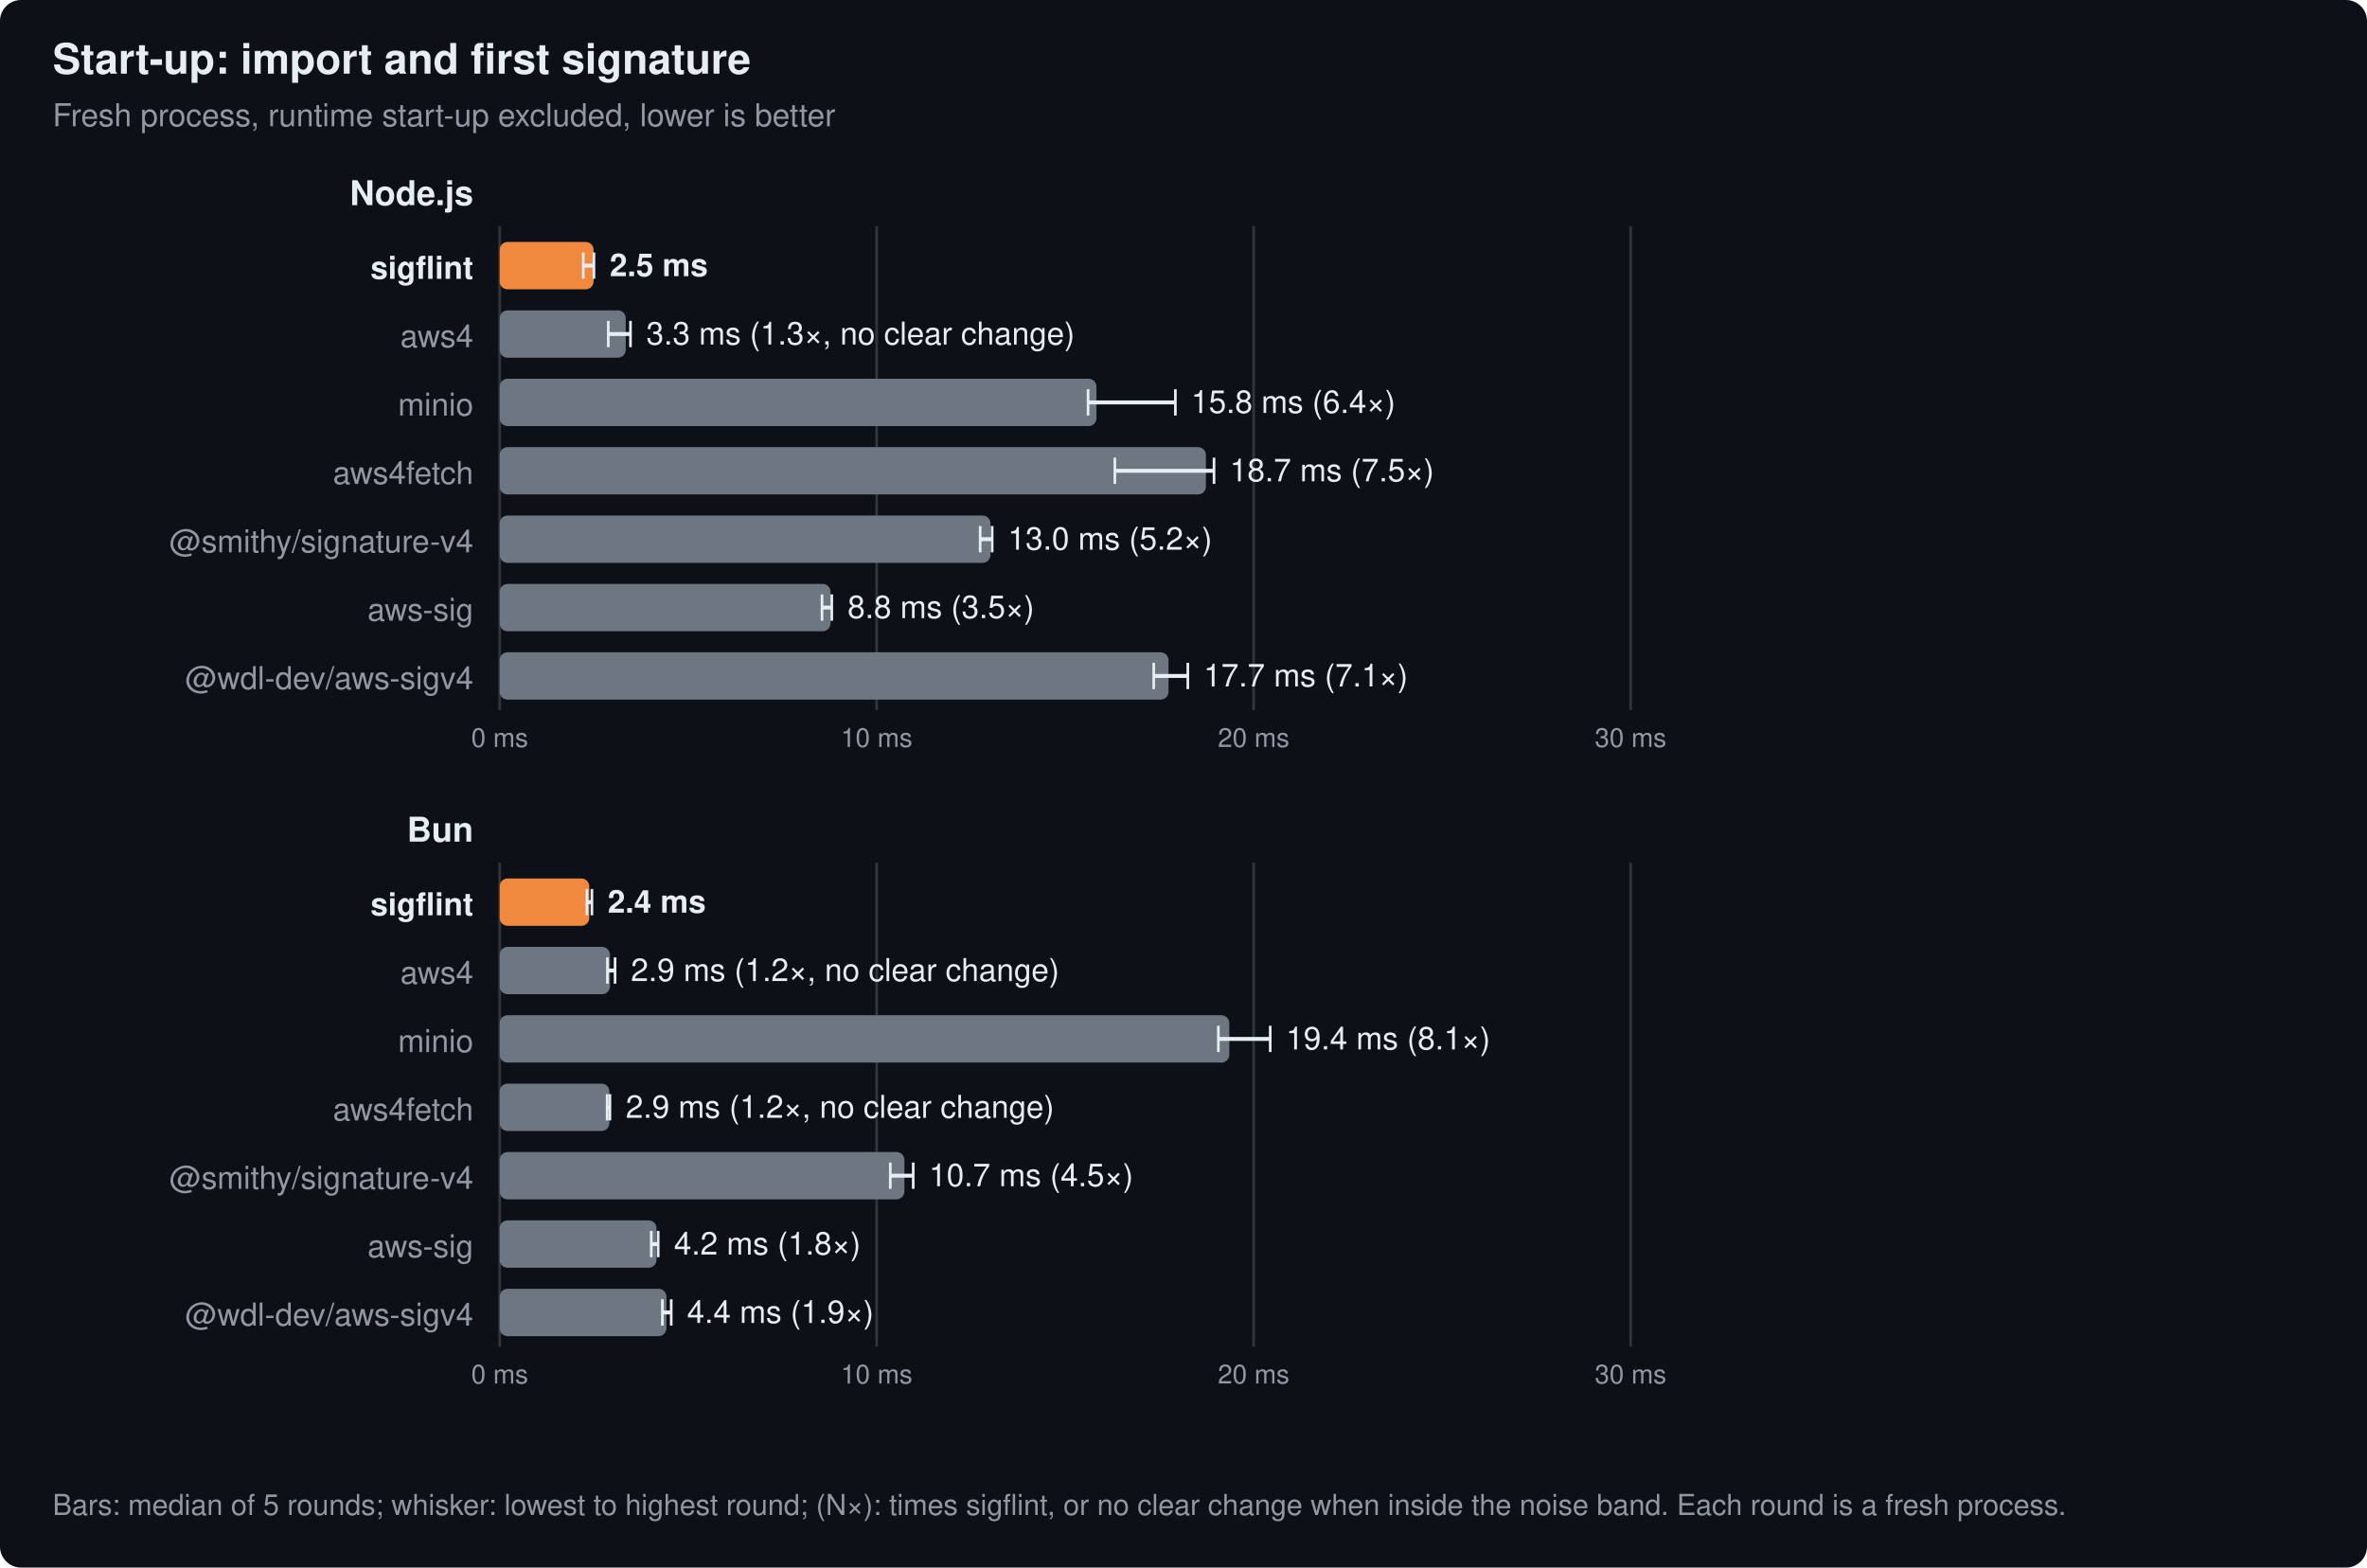
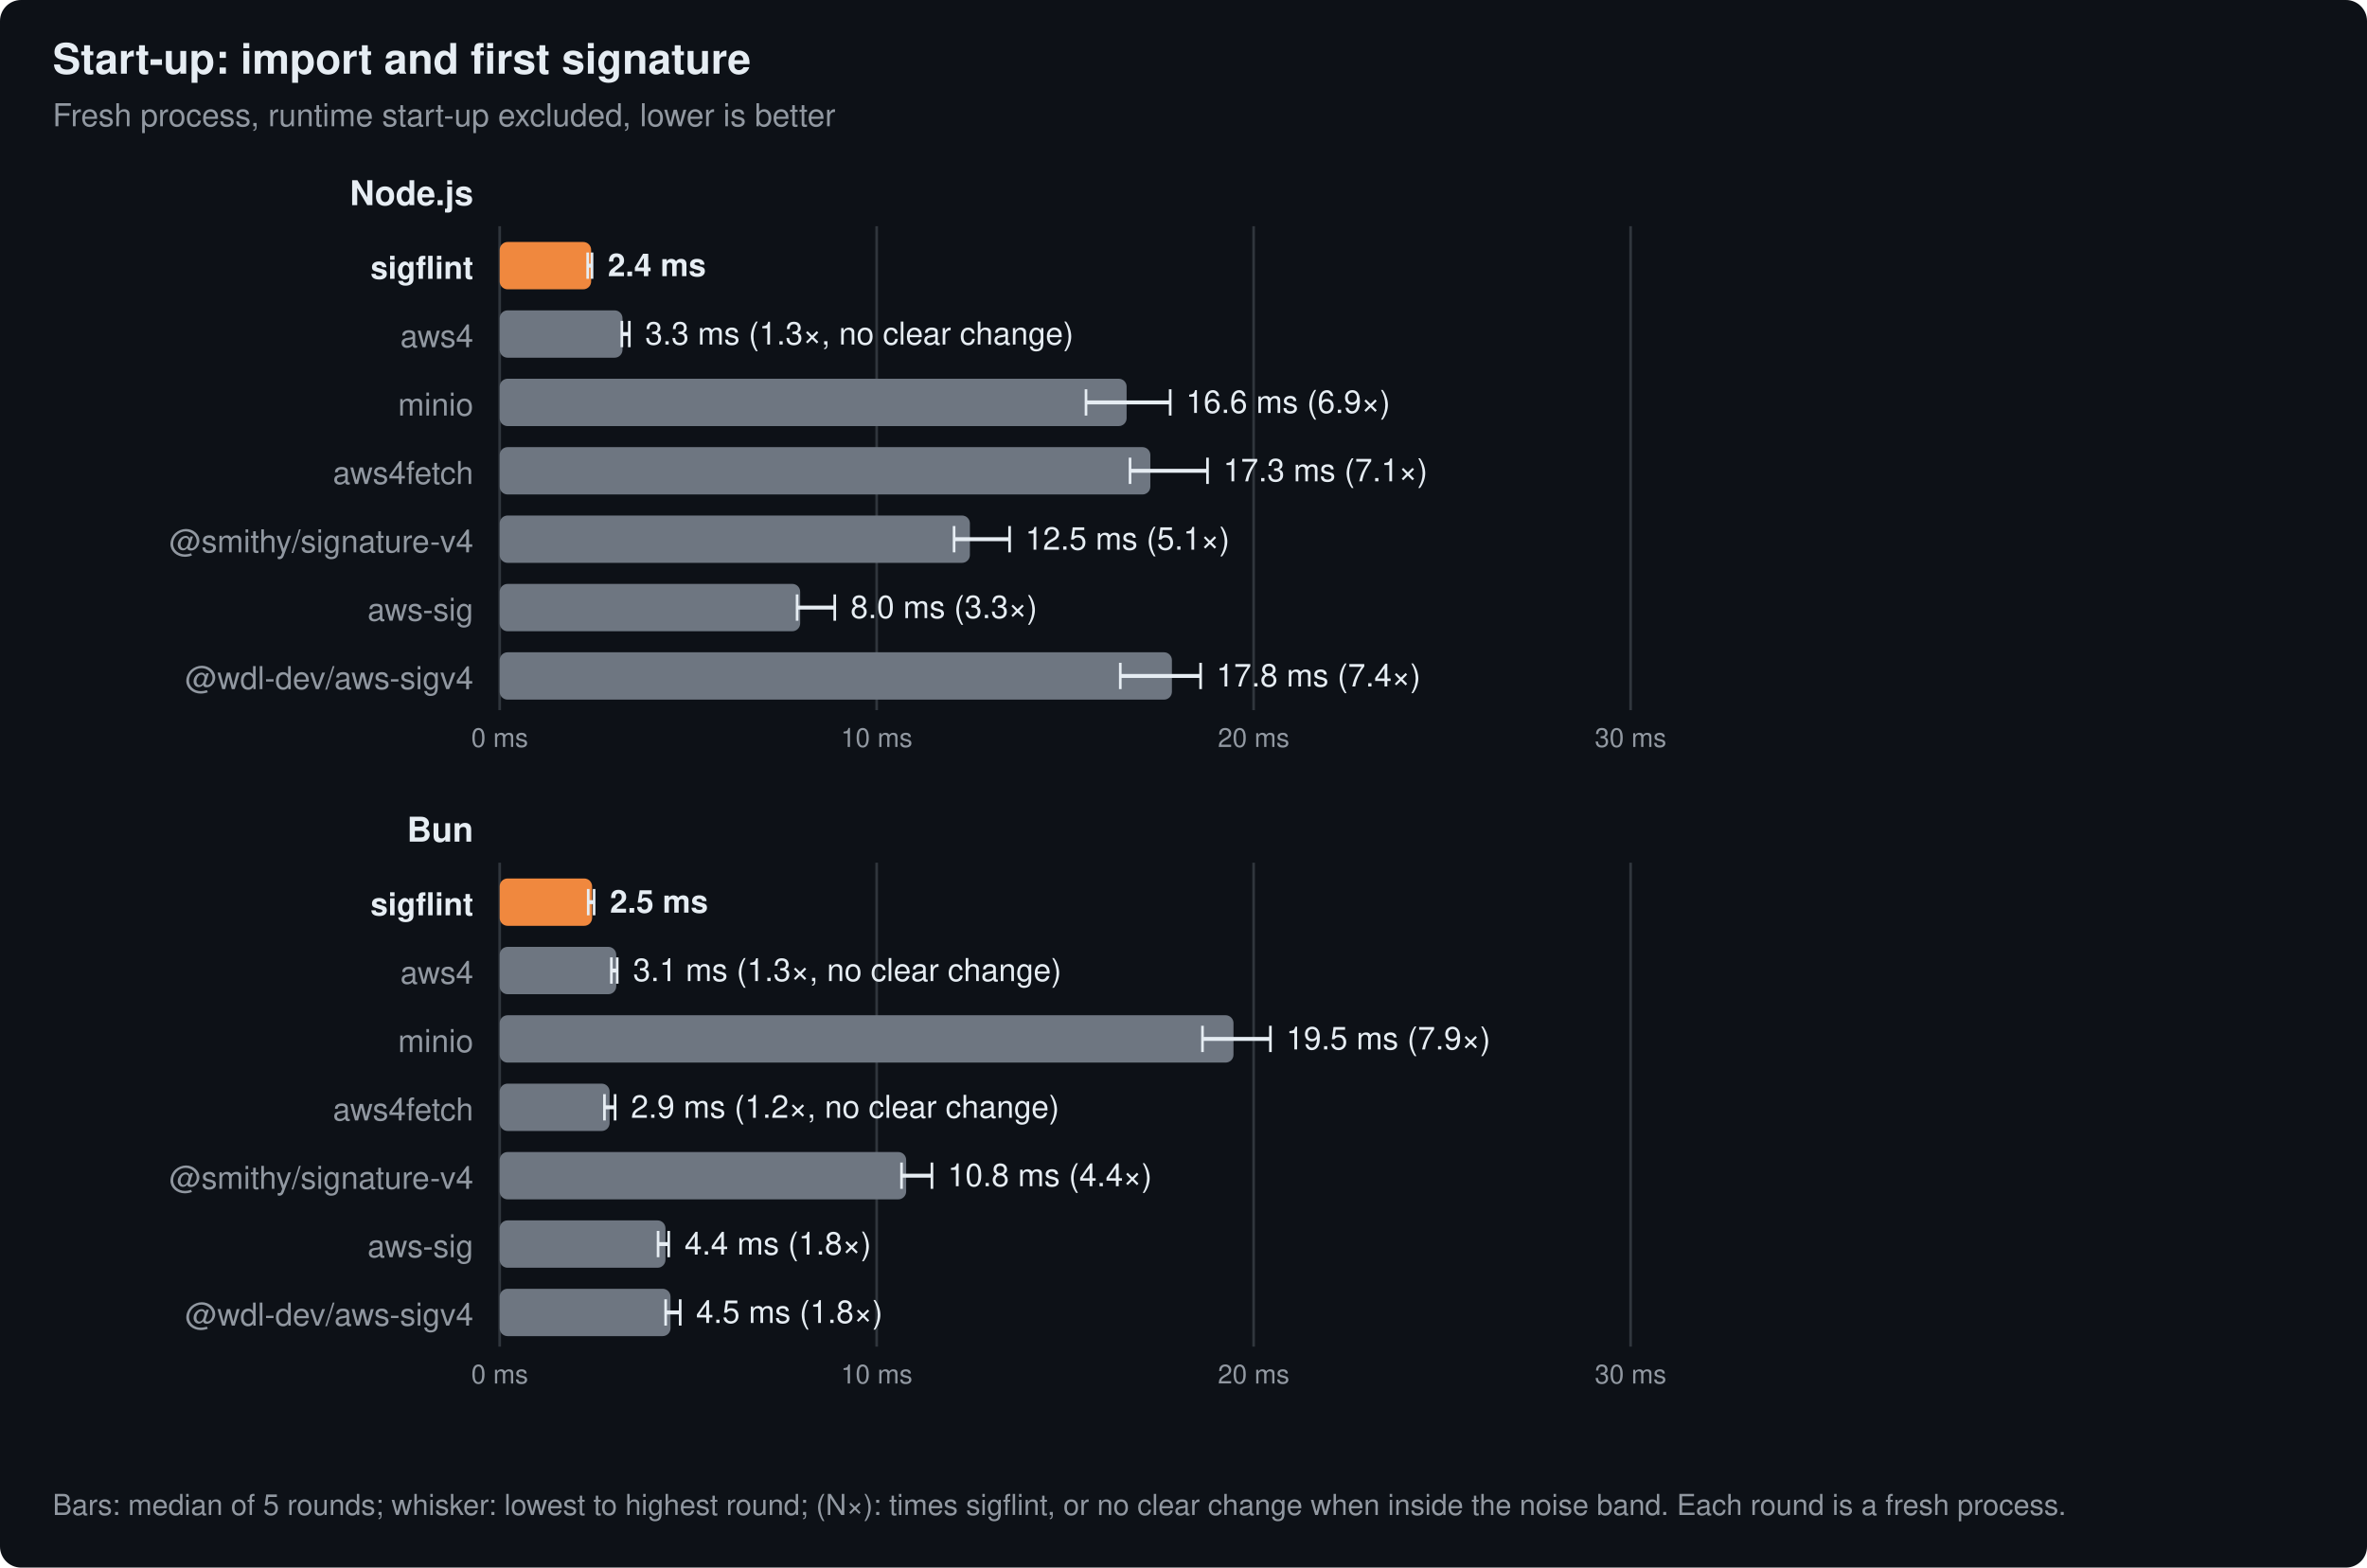
<svg xmlns="http://www.w3.org/2000/svg" width="900" height="596" viewBox="0 0 900 596" role="img" aria-labelledby="t" font-family="-apple-system,BlinkMacSystemFont,'Segoe UI',Helvetica,Arial,sans-serif">
  <rect width="900" height="596" rx="8" fill="#0d1117" />
  <text x="20" y="28" font-size="16" fill="#e6edf3" text-anchor="start" font-weight="600">Start-up: import and first signature</text>
  <text x="20" y="48" font-size="12" fill="#9198a1" text-anchor="start" font-weight="400">Fresh process, runtime start-up excluded, lower is better</text>
  <text x="180" y="78" font-size="13" fill="#e6edf3" text-anchor="end" font-weight="700">Node.js</text>
  <line x1="190" y1="86" x2="190" y2="270" stroke="#30363d" />
  <text x="190" y="284" font-size="10" fill="#9198a1" text-anchor="middle" font-weight="400">0 ms</text>
  <line x1="333.333" y1="86" x2="333.333" y2="270" stroke="#30363d" />
  <text x="333.333" y="284" font-size="10" fill="#9198a1" text-anchor="middle" font-weight="400">10 ms</text>
  <line x1="476.667" y1="86" x2="476.667" y2="270" stroke="#30363d" />
  <text x="476.667" y="284" font-size="10" fill="#9198a1" text-anchor="middle" font-weight="400">20 ms</text>
  <line x1="620" y1="86" x2="620" y2="270" stroke="#30363d" />
  <text x="620" y="284" font-size="10" fill="#9198a1" text-anchor="middle" font-weight="400">30 ms</text>
  <text x="180" y="106" font-size="12" fill="#e6edf3" text-anchor="end" font-weight="700">sigflint</text>
-   <rect x="190" y="92" width="35.702" height="18" rx="3" fill="#f0883e" />
-   <line x1="221.773" y1="101" x2="225.83" y2="101" stroke="#e6edf3" stroke-width="1.5" />
-   <line x1="221.773" y1="96" x2="221.773" y2="106" stroke="#e6edf3" />
-   <line x1="225.83" y1="96" x2="225.83" y2="106" stroke="#e6edf3" />
-   <text x="231.83" y="105" font-size="12" fill="#e6edf3" text-anchor="start" font-weight="700">2.5 ms</text>
+   <rect x="190" y="92" width="34.77" height="18" rx="3" fill="#f0883e" />
+   <line x1="223.457" y1="101" x2="225.1" y2="101" stroke="#e6edf3" stroke-width="1.5" />
+   <line x1="223.457" y1="96" x2="223.457" y2="106" stroke="#e6edf3" />
+   <line x1="225.1" y1="96" x2="225.1" y2="106" stroke="#e6edf3" />
+   <text x="231.1" y="105" font-size="12" fill="#e6edf3" text-anchor="start" font-weight="700">2.4 ms</text>
  <text x="180" y="132" font-size="12" fill="#9198a1" text-anchor="end" font-weight="400">aws4</text>
-   <rect x="190" y="118" width="47.922" height="18" rx="3" fill="#6e7681" />
-   <line x1="231.282" y1="127" x2="239.726" y2="127" stroke="#e6edf3" stroke-width="1.5" />
-   <line x1="231.282" y1="122" x2="231.282" y2="132" stroke="#e6edf3" />
-   <line x1="239.726" y1="122" x2="239.726" y2="132" stroke="#e6edf3" />
-   <text x="245.726" y="131" font-size="12" fill="#e6edf3" text-anchor="start" font-weight="400">3.3 ms  (1.3×, no clear change)</text>
+   <rect x="190" y="118" width="46.693" height="18" rx="3" fill="#6e7681" />
+   <line x1="236.447" y1="127" x2="239.287" y2="127" stroke="#e6edf3" stroke-width="1.5" />
+   <line x1="236.447" y1="122" x2="236.447" y2="132" stroke="#e6edf3" />
+   <line x1="239.287" y1="122" x2="239.287" y2="132" stroke="#e6edf3" />
+   <text x="245.287" y="131" font-size="12" fill="#e6edf3" text-anchor="start" font-weight="400">3.3 ms  (1.3×, no clear change)</text>
  <text x="180" y="158" font-size="12" fill="#9198a1" text-anchor="end" font-weight="400">minio</text>
-   <rect x="190" y="144" width="226.906" height="18" rx="3" fill="#6e7681" />
-   <line x1="413.717" y1="153" x2="446.909" y2="153" stroke="#e6edf3" stroke-width="1.5" />
-   <line x1="413.717" y1="148" x2="413.717" y2="158" stroke="#e6edf3" />
-   <line x1="446.909" y1="148" x2="446.909" y2="158" stroke="#e6edf3" />
-   <text x="452.909" y="157" font-size="12" fill="#e6edf3" text-anchor="start" font-weight="400">15.8 ms  (6.4×)</text>
+   <rect x="190" y="144" width="238.371" height="18" rx="3" fill="#6e7681" />
+   <line x1="412.928" y1="153" x2="444.937" y2="153" stroke="#e6edf3" stroke-width="1.5" />
+   <line x1="412.928" y1="148" x2="412.928" y2="158" stroke="#e6edf3" />
+   <line x1="444.937" y1="148" x2="444.937" y2="158" stroke="#e6edf3" />
+   <text x="450.937" y="157" font-size="12" fill="#e6edf3" text-anchor="start" font-weight="400">16.6 ms  (6.9×)</text>
  <text x="180" y="184" font-size="12" fill="#9198a1" text-anchor="end" font-weight="400">aws4fetch</text>
-   <rect x="190" y="170" width="268.526" height="18" rx="3" fill="#6e7681" />
-   <line x1="423.899" y1="179" x2="461.604" y2="179" stroke="#e6edf3" stroke-width="1.5" />
-   <line x1="423.899" y1="174" x2="423.899" y2="184" stroke="#e6edf3" />
-   <line x1="461.604" y1="174" x2="461.604" y2="184" stroke="#e6edf3" />
-   <text x="467.604" y="183" font-size="12" fill="#e6edf3" text-anchor="start" font-weight="400">18.7 ms  (7.5×)</text>
+   <rect x="190" y="170" width="247.396" height="18" rx="3" fill="#6e7681" />
+   <line x1="429.671" y1="179" x2="459.128" y2="179" stroke="#e6edf3" stroke-width="1.5" />
+   <line x1="429.671" y1="174" x2="429.671" y2="184" stroke="#e6edf3" />
+   <line x1="459.128" y1="174" x2="459.128" y2="184" stroke="#e6edf3" />
+   <text x="465.128" y="183" font-size="12" fill="#e6edf3" text-anchor="start" font-weight="400">17.3 ms  (7.1×)</text>
  <text x="180" y="210" font-size="12" fill="#9198a1" text-anchor="end" font-weight="400">@smithy/signature-v4</text>
-   <rect x="190" y="196" width="186.597" height="18" rx="3" fill="#6e7681" />
-   <line x1="372.683" y1="205" x2="377.239" y2="205" stroke="#e6edf3" stroke-width="1.5" />
-   <line x1="372.683" y1="200" x2="372.683" y2="210" stroke="#e6edf3" />
-   <line x1="377.239" y1="200" x2="377.239" y2="210" stroke="#e6edf3" />
-   <text x="383.239" y="209" font-size="12" fill="#e6edf3" text-anchor="start" font-weight="400">13.0 ms  (5.2×)</text>
+   <rect x="190" y="196" width="178.785" height="18" rx="3" fill="#6e7681" />
+   <line x1="362.773" y1="205" x2="383.874" y2="205" stroke="#e6edf3" stroke-width="1.5" />
+   <line x1="362.773" y1="200" x2="362.773" y2="210" stroke="#e6edf3" />
+   <line x1="383.874" y1="200" x2="383.874" y2="210" stroke="#e6edf3" />
+   <text x="389.874" y="209" font-size="12" fill="#e6edf3" text-anchor="start" font-weight="400">12.5 ms  (5.1×)</text>
  <text x="180" y="236" font-size="12" fill="#9198a1" text-anchor="end" font-weight="400">aws-sig</text>
-   <rect x="190" y="222" width="125.787" height="18" rx="3" fill="#6e7681" />
-   <line x1="312.55" y1="231" x2="316.263" y2="231" stroke="#e6edf3" stroke-width="1.5" />
-   <line x1="312.55" y1="226" x2="312.55" y2="236" stroke="#e6edf3" />
-   <line x1="316.263" y1="226" x2="316.263" y2="236" stroke="#e6edf3" />
-   <text x="322.263" y="235" font-size="12" fill="#e6edf3" text-anchor="start" font-weight="400">8.8 ms  (3.5×)</text>
+   <rect x="190" y="222" width="114.25" height="18" rx="3" fill="#6e7681" />
+   <line x1="303.083" y1="231" x2="317.395" y2="231" stroke="#e6edf3" stroke-width="1.5" />
+   <line x1="303.083" y1="226" x2="303.083" y2="236" stroke="#e6edf3" />
+   <line x1="317.395" y1="226" x2="317.395" y2="236" stroke="#e6edf3" />
+   <text x="323.395" y="235" font-size="12" fill="#e6edf3" text-anchor="start" font-weight="400">8.0 ms  (3.3×)</text>
  <text x="180" y="262" font-size="12" fill="#9198a1" text-anchor="end" font-weight="400">@wdl-dev/aws-sigv4</text>
-   <rect x="190" y="248" width="254.302" height="18" rx="3" fill="#6e7681" />
-   <line x1="438.675" y1="257" x2="451.641" y2="257" stroke="#e6edf3" stroke-width="1.5" />
-   <line x1="438.675" y1="252" x2="438.675" y2="262" stroke="#e6edf3" />
-   <line x1="451.641" y1="252" x2="451.641" y2="262" stroke="#e6edf3" />
-   <text x="457.641" y="261" font-size="12" fill="#e6edf3" text-anchor="start" font-weight="400">17.7 ms  (7.1×)</text>
+   <rect x="190" y="248" width="255.596" height="18" rx="3" fill="#6e7681" />
+   <line x1="425.964" y1="257" x2="456.497" y2="257" stroke="#e6edf3" stroke-width="1.5" />
+   <line x1="425.964" y1="252" x2="425.964" y2="262" stroke="#e6edf3" />
+   <line x1="456.497" y1="252" x2="456.497" y2="262" stroke="#e6edf3" />
+   <text x="462.497" y="261" font-size="12" fill="#e6edf3" text-anchor="start" font-weight="400">17.8 ms  (7.4×)</text>
  <text x="180" y="320" font-size="13" fill="#e6edf3" text-anchor="end" font-weight="700">Bun</text>
  <line x1="190" y1="328" x2="190" y2="512" stroke="#30363d" />
  <text x="190" y="526" font-size="10" fill="#9198a1" text-anchor="middle" font-weight="400">0 ms</text>
  <line x1="333.333" y1="328" x2="333.333" y2="512" stroke="#30363d" />
  <text x="333.333" y="526" font-size="10" fill="#9198a1" text-anchor="middle" font-weight="400">10 ms</text>
  <line x1="476.667" y1="328" x2="476.667" y2="512" stroke="#30363d" />
  <text x="476.667" y="526" font-size="10" fill="#9198a1" text-anchor="middle" font-weight="400">20 ms</text>
  <line x1="620" y1="328" x2="620" y2="512" stroke="#30363d" />
  <text x="620" y="526" font-size="10" fill="#9198a1" text-anchor="middle" font-weight="400">30 ms</text>
  <text x="180" y="348" font-size="12" fill="#e6edf3" text-anchor="end" font-weight="700">sigflint</text>
-   <rect x="190" y="334" width="34.064" height="18" rx="3" fill="#f0883e" />
-   <line x1="223.158" y1="343" x2="225.062" y2="343" stroke="#e6edf3" stroke-width="1.5" />
-   <line x1="223.158" y1="338" x2="223.158" y2="348" stroke="#e6edf3" />
-   <line x1="225.062" y1="338" x2="225.062" y2="348" stroke="#e6edf3" />
-   <text x="231.062" y="347" font-size="12" fill="#e6edf3" text-anchor="start" font-weight="700">2.4 ms</text>
+   <rect x="190" y="334" width="35.136" height="18" rx="3" fill="#f0883e" />
+   <line x1="223.664" y1="343" x2="225.898" y2="343" stroke="#e6edf3" stroke-width="1.5" />
+   <line x1="223.664" y1="338" x2="223.664" y2="348" stroke="#e6edf3" />
+   <line x1="225.898" y1="338" x2="225.898" y2="348" stroke="#e6edf3" />
+   <text x="231.898" y="347" font-size="12" fill="#e6edf3" text-anchor="start" font-weight="700">2.5 ms</text>
  <text x="180" y="374" font-size="12" fill="#9198a1" text-anchor="end" font-weight="400">aws4</text>
-   <rect x="190" y="360" width="41.93" height="18" rx="3" fill="#6e7681" />
-   <line x1="230.952" y1="369" x2="233.866" y2="369" stroke="#e6edf3" stroke-width="1.5" />
-   <line x1="230.952" y1="364" x2="230.952" y2="374" stroke="#e6edf3" />
-   <line x1="233.866" y1="364" x2="233.866" y2="374" stroke="#e6edf3" />
-   <text x="239.866" y="373" font-size="12" fill="#e6edf3" text-anchor="start" font-weight="400">2.9 ms  (1.2×, no clear change)</text>
+   <rect x="190" y="360" width="44.312" height="18" rx="3" fill="#6e7681" />
+   <line x1="232.464" y1="369" x2="234.686" y2="369" stroke="#e6edf3" stroke-width="1.5" />
+   <line x1="232.464" y1="364" x2="232.464" y2="374" stroke="#e6edf3" />
+   <line x1="234.686" y1="364" x2="234.686" y2="374" stroke="#e6edf3" />
+   <text x="240.686" y="373" font-size="12" fill="#e6edf3" text-anchor="start" font-weight="400">3.1 ms  (1.3×, no clear change)</text>
  <text x="180" y="400" font-size="12" fill="#9198a1" text-anchor="end" font-weight="400">minio</text>
-   <rect x="190" y="386" width="277.416" height="18" rx="3" fill="#6e7681" />
-   <line x1="463.253" y1="395" x2="482.98" y2="395" stroke="#e6edf3" stroke-width="1.5" />
-   <line x1="463.253" y1="390" x2="463.253" y2="400" stroke="#e6edf3" />
-   <line x1="482.98" y1="390" x2="482.98" y2="400" stroke="#e6edf3" />
-   <text x="488.98" y="399" font-size="12" fill="#e6edf3" text-anchor="start" font-weight="400">19.4 ms  (8.1×)</text>
+   <rect x="190" y="386" width="279.011" height="18" rx="3" fill="#6e7681" />
+   <line x1="457.217" y1="395" x2="483.043" y2="395" stroke="#e6edf3" stroke-width="1.5" />
+   <line x1="457.217" y1="390" x2="457.217" y2="400" stroke="#e6edf3" />
+   <line x1="483.043" y1="390" x2="483.043" y2="400" stroke="#e6edf3" />
+   <text x="489.043" y="399" font-size="12" fill="#e6edf3" text-anchor="start" font-weight="400">19.5 ms  (7.9×)</text>
  <text x="180" y="426" font-size="12" fill="#9198a1" text-anchor="end" font-weight="400">aws4fetch</text>
-   <rect x="190" y="412" width="41.725" height="18" rx="3" fill="#6e7681" />
-   <line x1="230.851" y1="421" x2="231.909" y2="421" stroke="#e6edf3" stroke-width="1.5" />
-   <line x1="230.851" y1="416" x2="230.851" y2="426" stroke="#e6edf3" />
-   <line x1="231.909" y1="416" x2="231.909" y2="426" stroke="#e6edf3" />
-   <text x="237.909" y="425" font-size="12" fill="#e6edf3" text-anchor="start" font-weight="400">2.9 ms  (1.2×, no clear change)</text>
+   <rect x="190" y="412" width="41.783" height="18" rx="3" fill="#6e7681" />
+   <line x1="229.833" y1="421" x2="233.873" y2="421" stroke="#e6edf3" stroke-width="1.5" />
+   <line x1="229.833" y1="416" x2="229.833" y2="426" stroke="#e6edf3" />
+   <line x1="233.873" y1="416" x2="233.873" y2="426" stroke="#e6edf3" />
+   <text x="239.873" y="425" font-size="12" fill="#e6edf3" text-anchor="start" font-weight="400">2.9 ms  (1.2×, no clear change)</text>
  <text x="180" y="452" font-size="12" fill="#9198a1" text-anchor="end" font-weight="400">@smithy/signature-v4</text>
-   <rect x="190" y="438" width="153.878" height="18" rx="3" fill="#6e7681" />
-   <line x1="338.515" y1="447" x2="347.232" y2="447" stroke="#e6edf3" stroke-width="1.5" />
-   <line x1="338.515" y1="442" x2="338.515" y2="452" stroke="#e6edf3" />
-   <line x1="347.232" y1="442" x2="347.232" y2="452" stroke="#e6edf3" />
-   <text x="353.232" y="451" font-size="12" fill="#e6edf3" text-anchor="start" font-weight="400">10.7 ms  (4.5×)</text>
+   <rect x="190" y="438" width="154.546" height="18" rx="3" fill="#6e7681" />
+   <line x1="342.785" y1="447" x2="354.346" y2="447" stroke="#e6edf3" stroke-width="1.5" />
+   <line x1="342.785" y1="442" x2="342.785" y2="452" stroke="#e6edf3" />
+   <line x1="354.346" y1="442" x2="354.346" y2="452" stroke="#e6edf3" />
+   <text x="360.346" y="451" font-size="12" fill="#e6edf3" text-anchor="start" font-weight="400">10.8 ms  (4.4×)</text>
  <text x="180" y="478" font-size="12" fill="#9198a1" text-anchor="end" font-weight="400">aws-sig</text>
-   <rect x="190" y="464" width="59.613" height="18" rx="3" fill="#6e7681" />
-   <line x1="247.622" y1="473" x2="250.257" y2="473" stroke="#e6edf3" stroke-width="1.5" />
-   <line x1="247.622" y1="468" x2="247.622" y2="478" stroke="#e6edf3" />
-   <line x1="250.257" y1="468" x2="250.257" y2="478" stroke="#e6edf3" />
-   <text x="256.257" y="477" font-size="12" fill="#e6edf3" text-anchor="start" font-weight="400">4.2 ms  (1.8×)</text>
+   <rect x="190" y="464" width="63.024" height="18" rx="3" fill="#6e7681" />
+   <line x1="250.222" y1="473" x2="254.258" y2="473" stroke="#e6edf3" stroke-width="1.5" />
+   <line x1="250.222" y1="468" x2="250.222" y2="478" stroke="#e6edf3" />
+   <line x1="254.258" y1="468" x2="254.258" y2="478" stroke="#e6edf3" />
+   <text x="260.258" y="477" font-size="12" fill="#e6edf3" text-anchor="start" font-weight="400">4.4 ms  (1.8×)</text>
  <text x="180" y="504" font-size="12" fill="#9198a1" text-anchor="end" font-weight="400">@wdl-dev/aws-sigv4</text>
-   <rect x="190" y="490" width="63.393" height="18" rx="3" fill="#6e7681" />
-   <line x1="251.849" y1="499" x2="255.219" y2="499" stroke="#e6edf3" stroke-width="1.5" />
-   <line x1="251.849" y1="494" x2="251.849" y2="504" stroke="#e6edf3" />
-   <line x1="255.219" y1="494" x2="255.219" y2="504" stroke="#e6edf3" />
-   <text x="261.219" y="503" font-size="12" fill="#e6edf3" text-anchor="start" font-weight="400">4.4 ms  (1.9×)</text>
+   <rect x="190" y="490" width="64.949" height="18" rx="3" fill="#6e7681" />
+   <line x1="253.098" y1="499" x2="258.63" y2="499" stroke="#e6edf3" stroke-width="1.5" />
+   <line x1="253.098" y1="494" x2="253.098" y2="504" stroke="#e6edf3" />
+   <line x1="258.63" y1="494" x2="258.63" y2="504" stroke="#e6edf3" />
+   <text x="264.63" y="503" font-size="12" fill="#e6edf3" text-anchor="start" font-weight="400">4.5 ms  (1.8×)</text>
  <text x="20" y="576" font-size="11" fill="#9198a1" text-anchor="start" font-weight="400">Bars: median of 5 rounds; whisker: lowest to highest round; (N×): times sigflint, or no clear change when inside the noise band. Each round is a fresh process.</text>
</svg>
